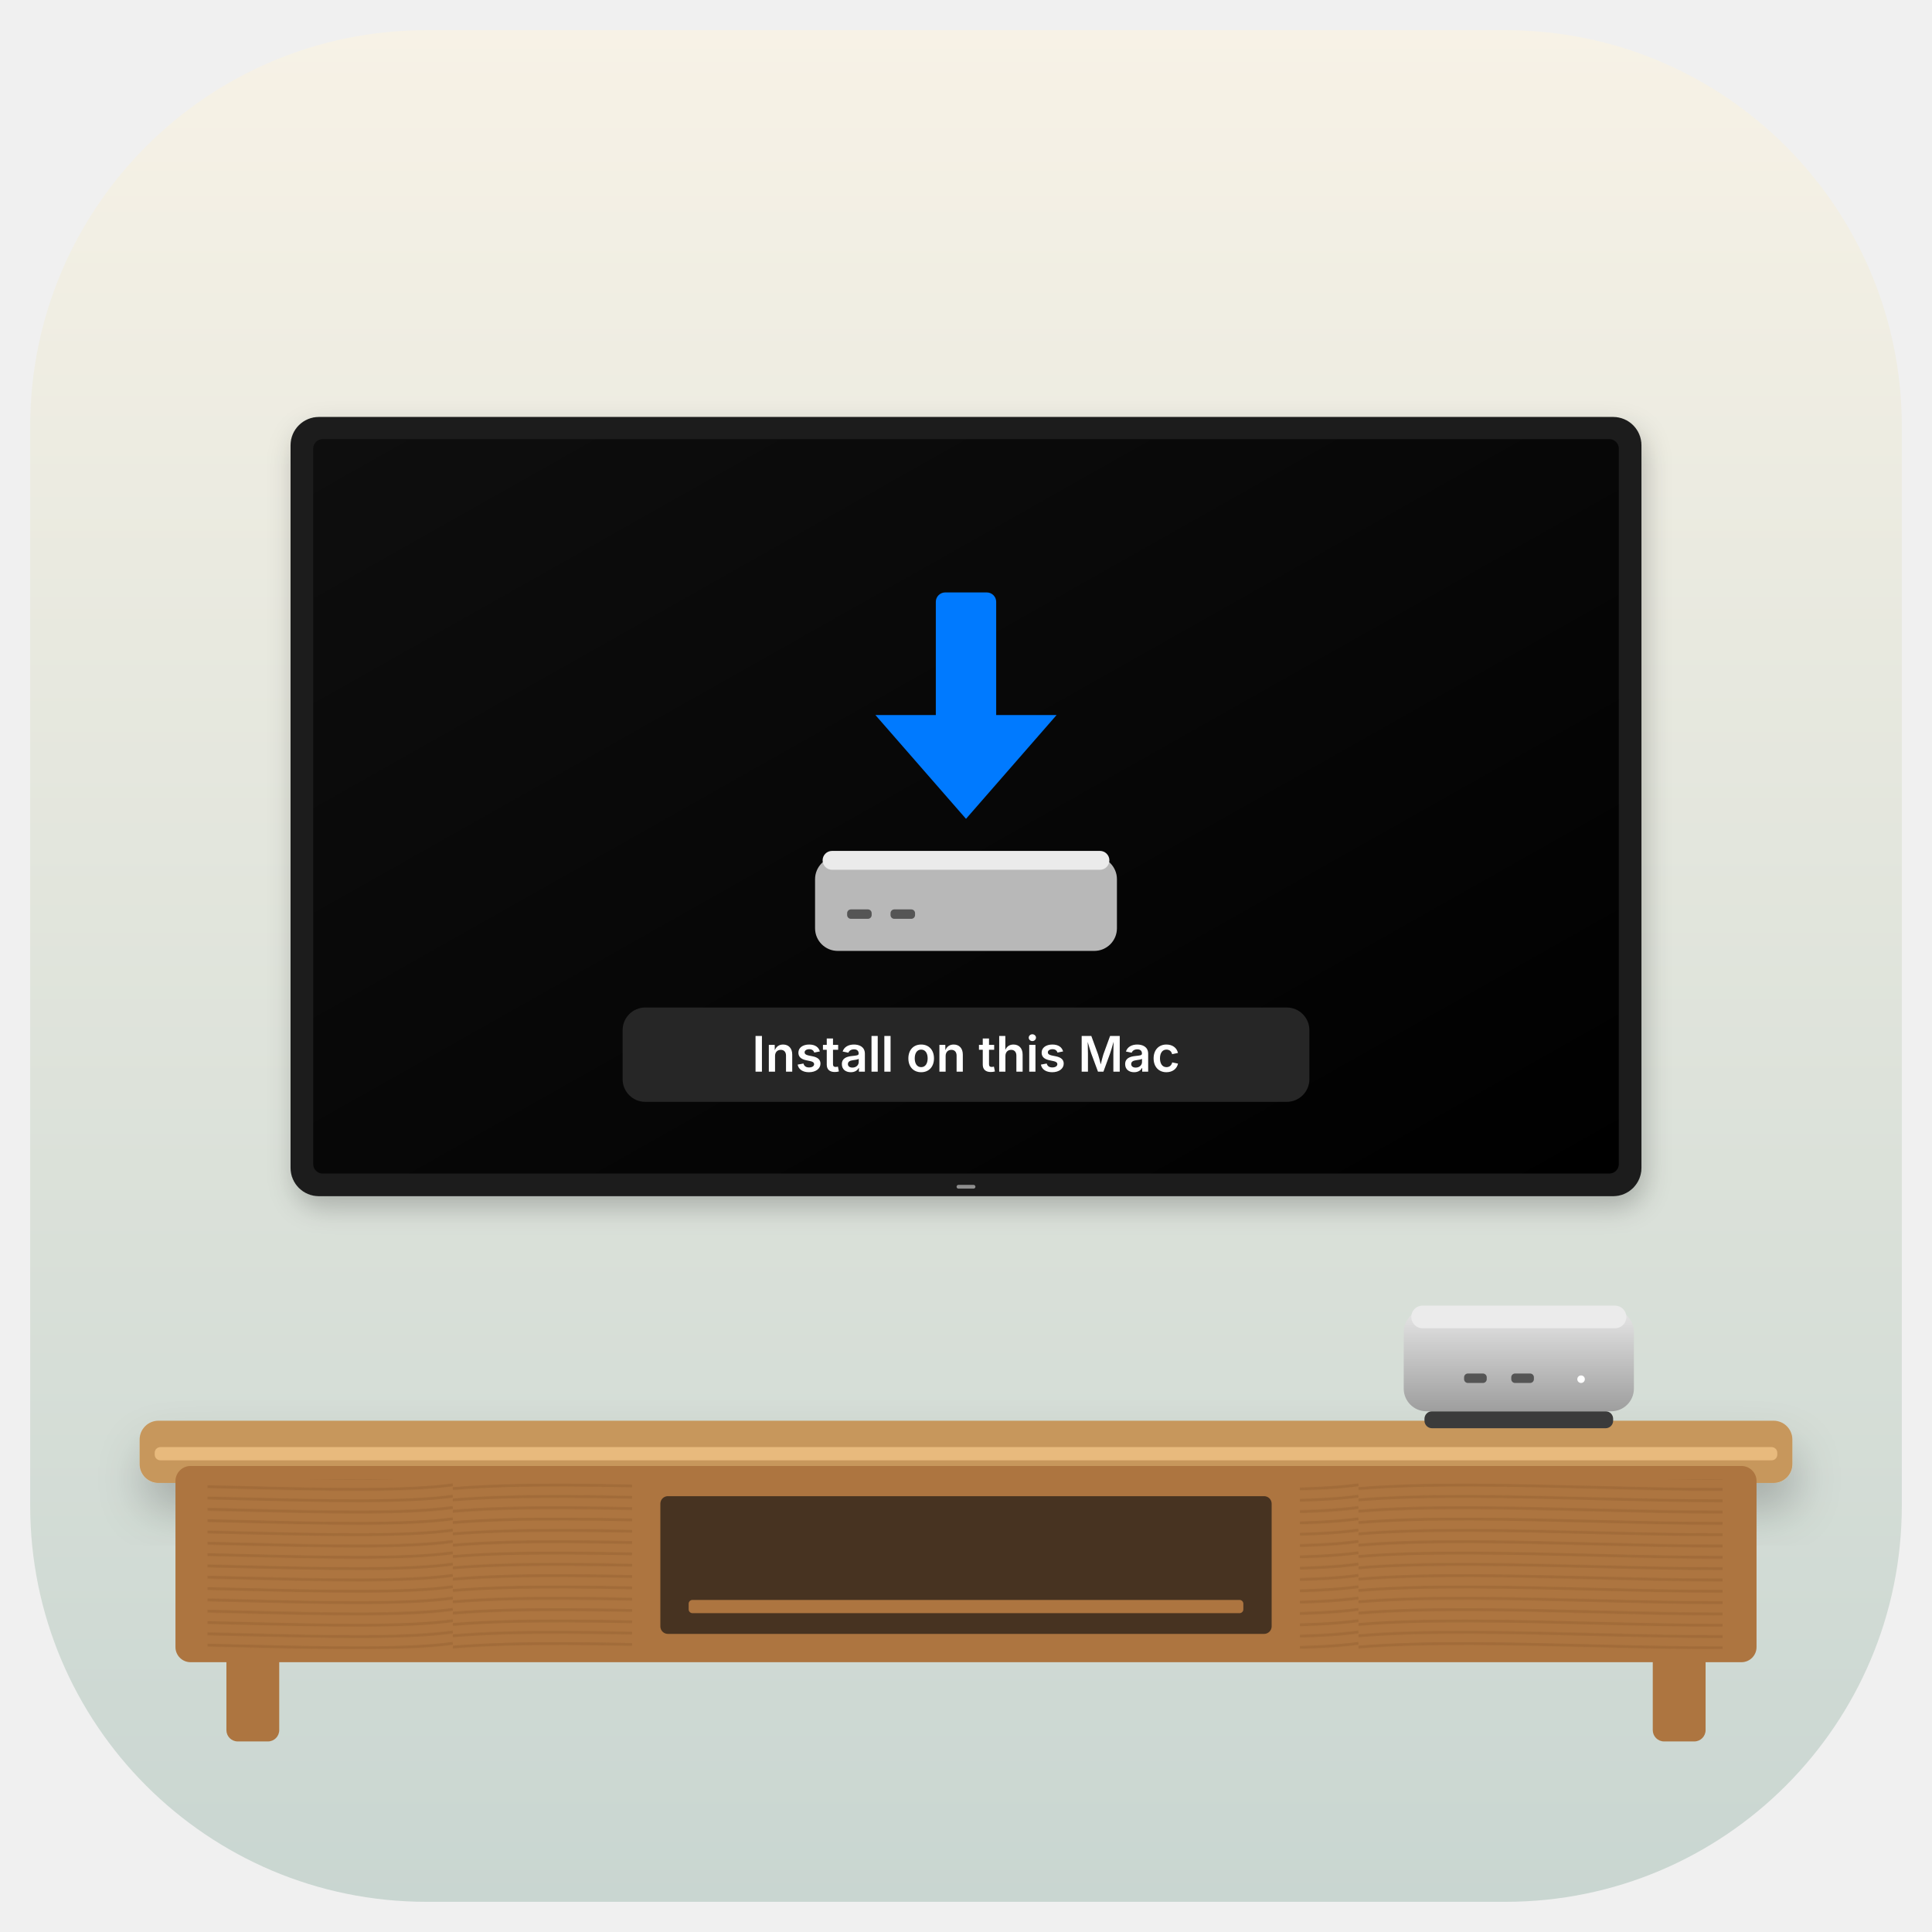
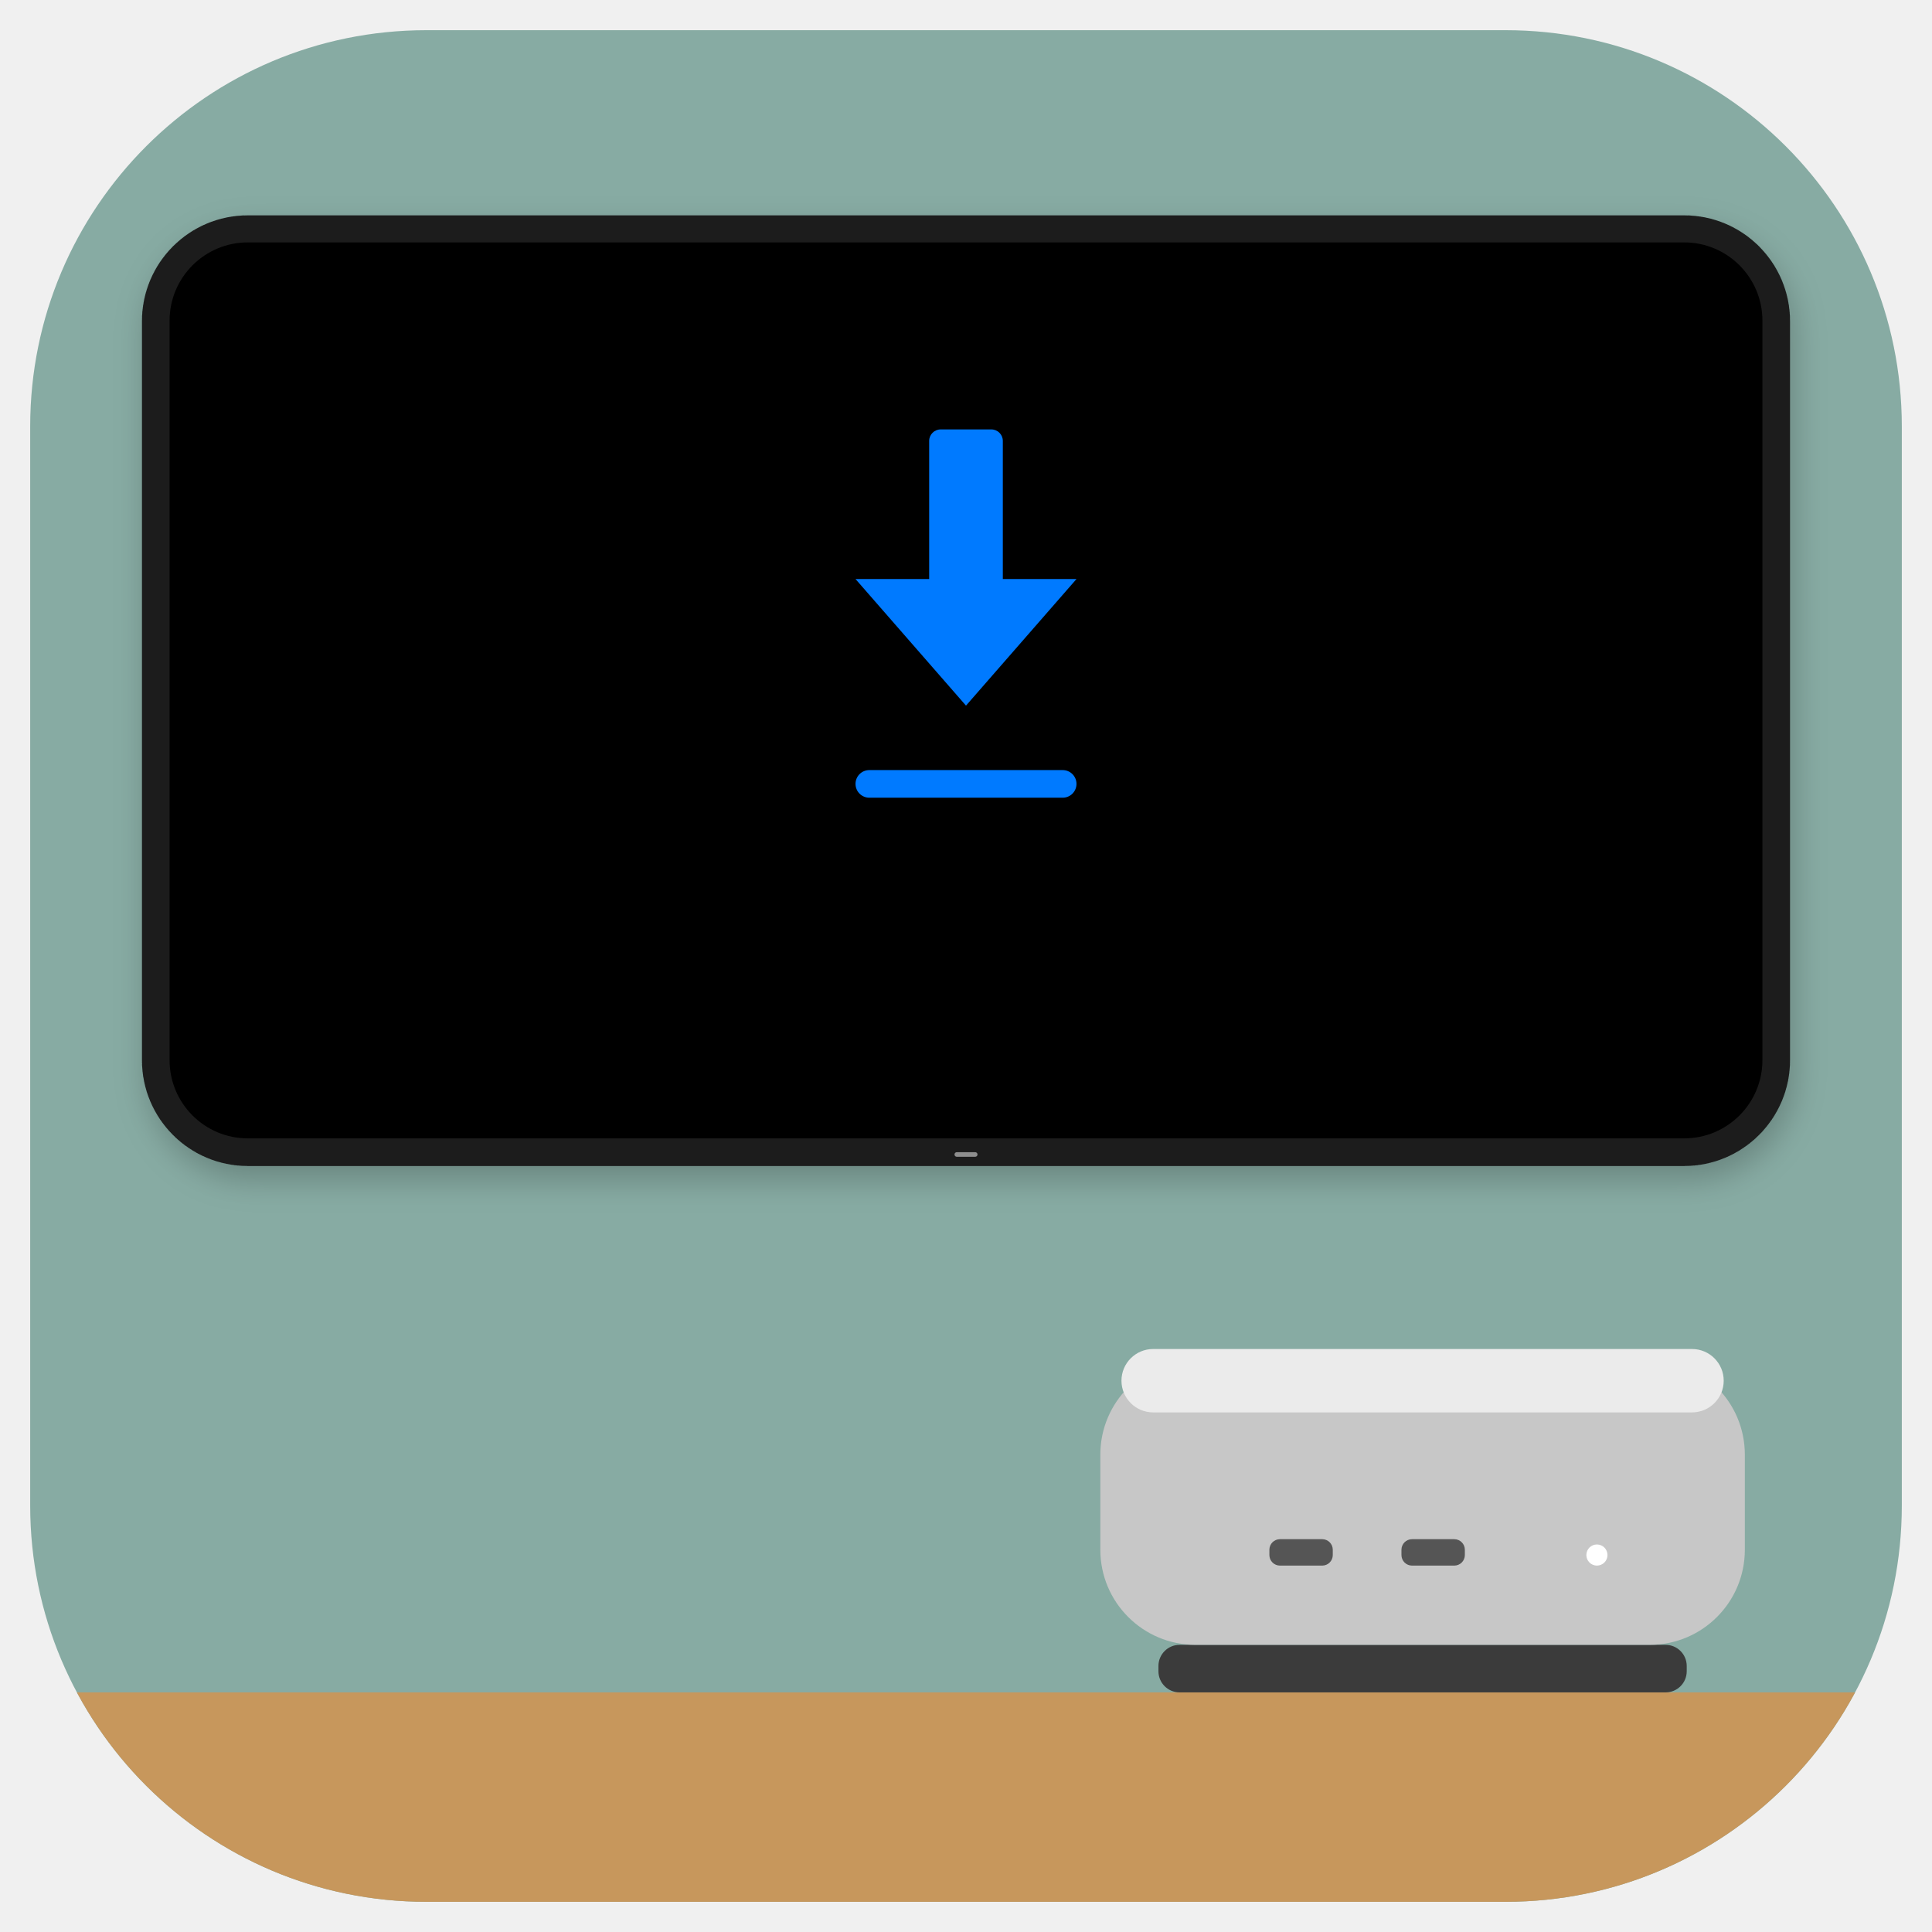
<svg xmlns="http://www.w3.org/2000/svg" width="1024" height="1024" viewBox="0 0 1024 1024" role="img" aria-labelledby="title desc">
  <defs>
-     <linearGradient id="wall" x2="0" y2="1">
-       <stop stop-color="#f7f2e6" />
-       <stop offset="1" stop-color="#c9d6d1" />
-     </linearGradient>
-     <linearGradient id="screen" x2="1" y2="1">
-       <stop stop-color="#0e0e0e" />
-       <stop offset="1" stop-color="#000" />
-     </linearGradient>
-     <linearGradient id="silver" x2="0" y2="1">
-       <stop stop-color="#e6e6e6" />
-       <stop offset="1" stop-color="#9e9e9e" />
-     </linearGradient>
+     <clipPath id="icon-mask">
+       <rect x="16" y="16" width="992" height="992" rx="210" />
+     </clipPath>
    <filter id="tv-shadow" x="-10%" y="-10%" width="120%" height="125%">
      <feDropShadow dy="6" stdDeviation="7" flood-opacity=".22" />
    </filter>
-     <filter id="console-shadow" x="-10%" y="-100%" width="120%" height="300%">
-       <feDropShadow dy="14" stdDeviation="12" flood-opacity=".22" />
-     </filter>
-     <pattern id="grain" width="240" height="6" patternUnits="userSpaceOnUse">
-       <path d="M0 3 C70 -3 190 8 240 1" fill="none" stroke="#704721" stroke-opacity=".18" stroke-width="1.5" />
-     </pattern>
  </defs>
-   <rect x="16" y="16" width="992" height="992" rx="210" fill="url(#wall)" />
-   <rect x="74" y="753" width="876" height="33" rx="10" fill="#c7975c" filter="url(#console-shadow)" />
-   <g fill="#ad7540">
-     <rect x="93" y="777" width="838" height="104" rx="8" />
-     <rect x="120" y="871" width="28" height="52" rx="6" />
-     <rect x="876" y="871" width="28" height="52" rx="6" />
+   <rect x="16" y="16" width="992" height="992" rx="210" fill="#87aba3" />
+   <rect x="16" y="897" width="992" height="111" fill="#c7975c" clip-path="url(#icon-mask)" />
+   <g transform="translate(-112.64 -155.48) scale(1.22)">
+     <rect x="154" y="221" width="716" height="413" rx="46" fill="#1a1a1a" filter="url(#tv-shadow)" />
+     <rect x="166" y="232.75" width="692" height="389.25" rx="34" fill="#000" />
+     <g id="installer">
+       <rect x="496" y="314" width="32" height="70" rx="5" fill="#007aff" />
+       <path d="M464 379 L512 434 L560 379 Z" fill="#007aff" />
+       <rect x="464" y="462" width="96" height="12" rx="6" fill="#007aff" />
+     </g>
+     <rect x="507" y="628" width="10" height="2" rx="1" fill="#fff" opacity=".5" />
  </g>
-   <rect x="350" y="793" width="324" height="73" rx="4" fill="#473321" />
-   <rect x="365" y="848" width="294" height="7" rx="2" fill="#ad7540" />
-   <g fill="url(#grain)">
-     <rect x="110" y="784" width="225" height="90" />
-     <rect x="689" y="784" width="224" height="90" />
+   <g transform="translate(-1500 -1222.6) scale(2.8)">
+     <rect x="755" y="748" width="100" height="9" rx="4" fill="#3b3b3b" />
+     <rect x="744" y="694" width="122" height="54" rx="18" fill="#c7c7c7" />
+     <rect x="748" y="692" width="114" height="12" rx="6" fill="#ebebeb" />
+     <g fill="#555">
+       <rect x="776" y="728" width="12" height="5" rx="2" />
+       <rect x="801" y="728" width="12" height="5" rx="2" />
+     </g>
+     <circle cx="838" cy="731" r="2" fill="#fff" />
  </g>
-   <rect x="82" y="767" width="860" height="7" rx="3" fill="#e8ba7d" />
-   <rect x="154" y="221" width="716" height="413" rx="15" fill="#1a1a1a" filter="url(#tv-shadow)" />
-   <rect x="166" y="232.75" width="692" height="389.25" rx="5" fill="url(#screen)" />
-   <g id="installer">
-     <rect x="496" y="314" width="32" height="70" rx="5" fill="#007aff" />
-     <path d="M464 379 L512 434 L560 379 Z" fill="#007aff" />
-     <rect x="432" y="454" width="160" height="50" rx="12" fill="#b8b8b8" />
-     <rect x="436" y="451" width="152" height="10" rx="5" fill="#ebebeb" />
-     <g fill="#555">
-       <rect x="449" y="482" width="13" height="5" rx="2" />
-       <rect x="472" y="482" width="13" height="5" rx="2" />
-     </g>
-     <rect x="330" y="534" width="364" height="50" rx="12" fill="#262626" />
-     <text x="512" y="568" text-anchor="middle" fill="#fff" font-family="-apple-system, BlinkMacSystemFont, sans-serif" font-size="26" font-weight="600">Install on this Mac</text>
-   </g>
-   <rect x="507" y="628" width="10" height="2" rx="1" fill="#fff" opacity=".5" />
-   <rect x="755" y="748" width="100" height="9" rx="4" fill="#3b3b3b" />
-   <rect x="744" y="694" width="122" height="54" rx="12" fill="url(#silver)" />
-   <rect x="748" y="692" width="114" height="12" rx="6" fill="#ebebeb" />
-   <g fill="#555">
-     <rect x="776" y="728" width="12" height="5" rx="2" />
-     <rect x="801" y="728" width="12" height="5" rx="2" />
-   </g>
-   <circle cx="838" cy="731" r="2" fill="#fff" />
</svg>
